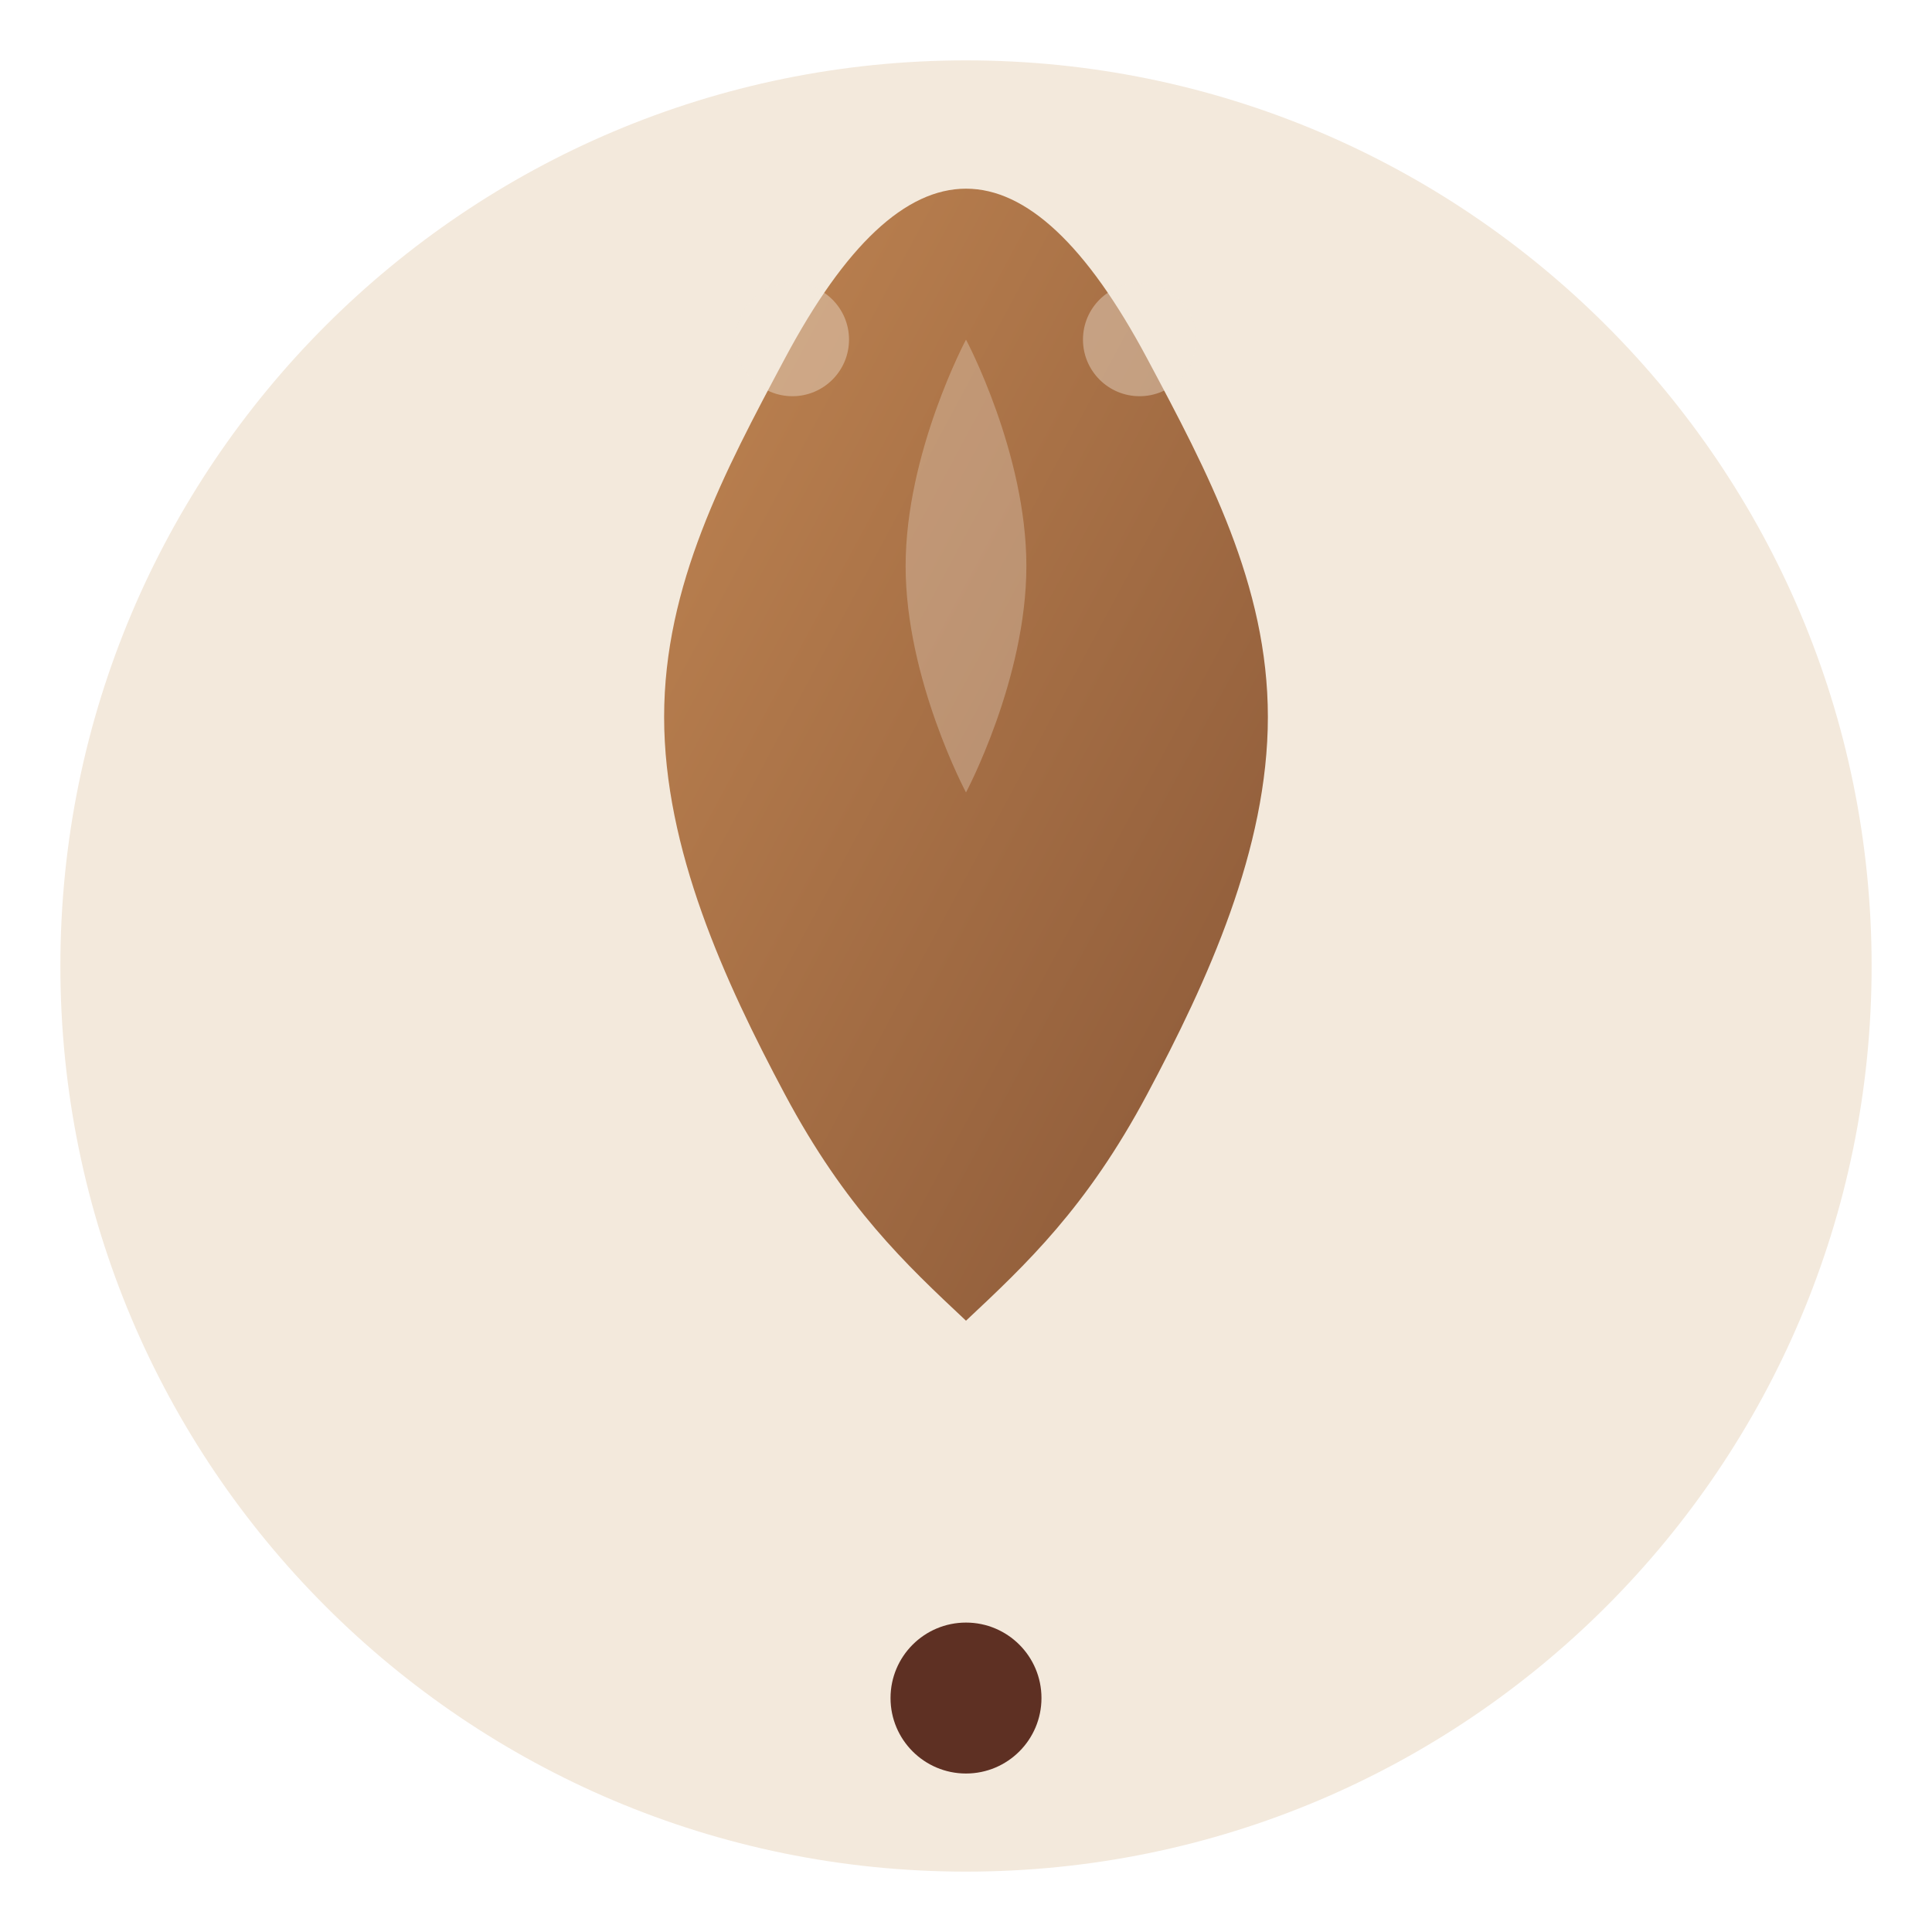
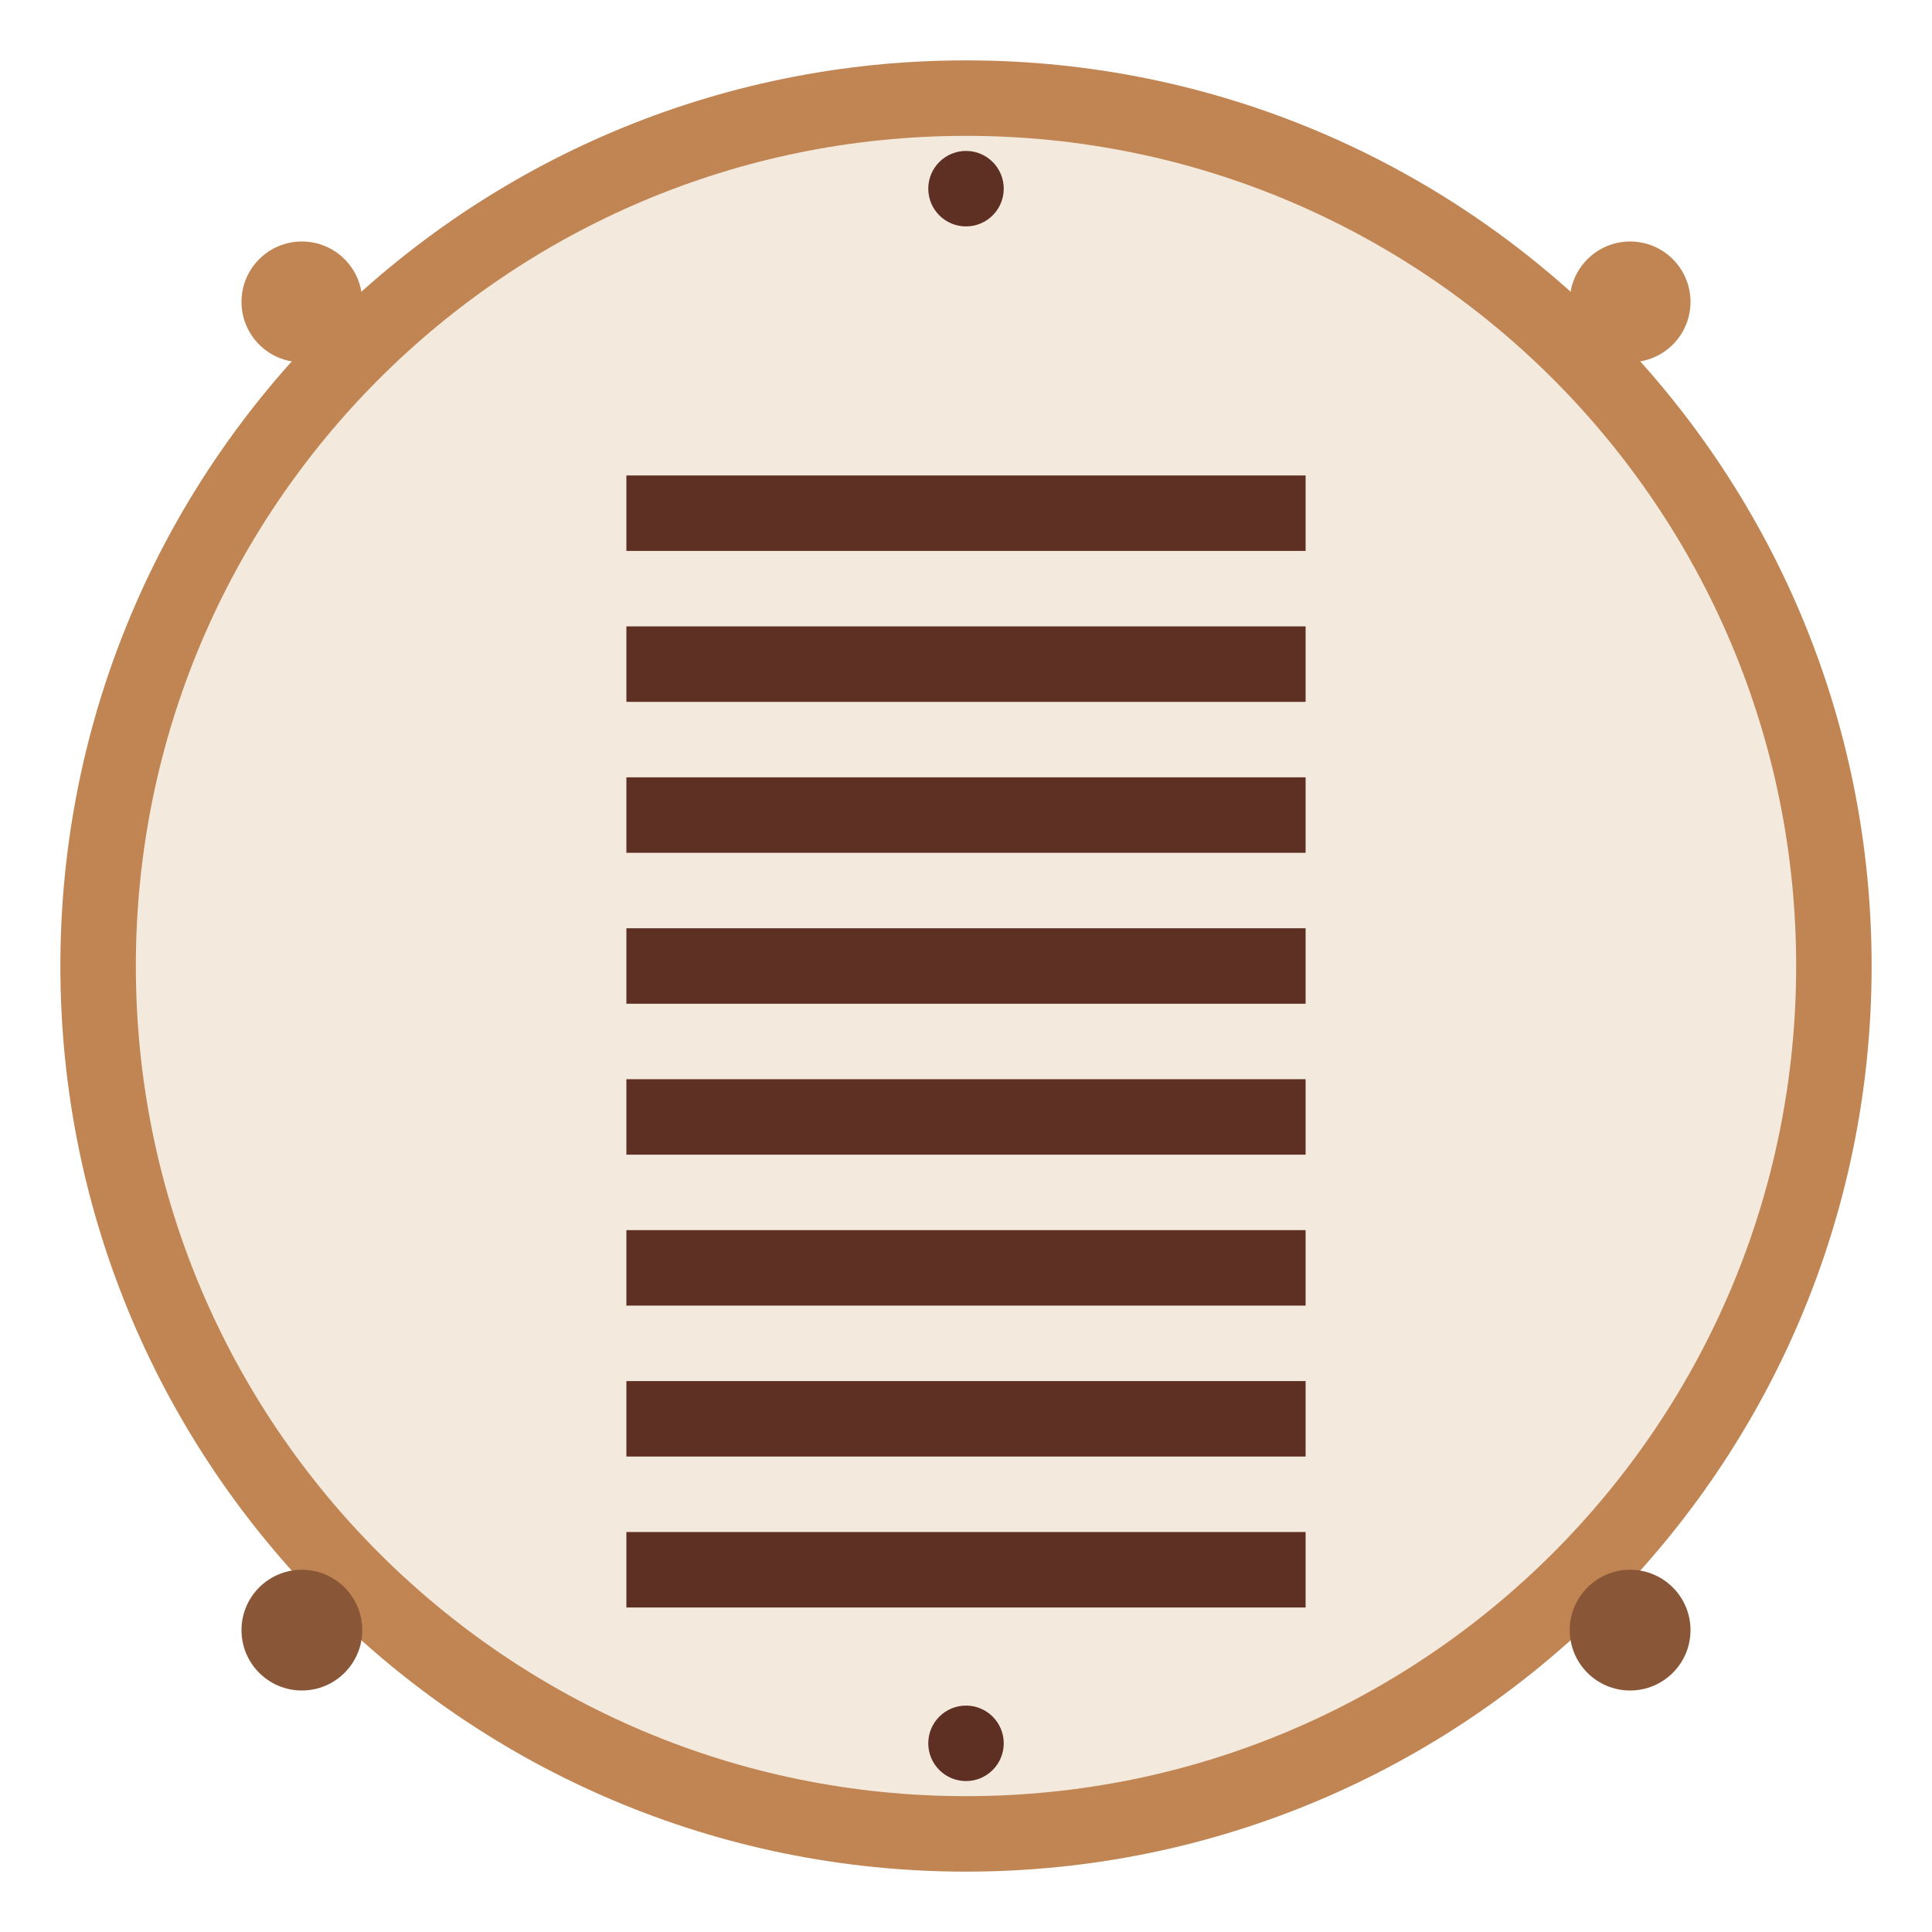
<svg xmlns="http://www.w3.org/2000/svg" viewBox="0 0 512 512" width="512" height="512">
  <defs>
-     <linearGradient id="leafGradient" x1="0%" y1="0%" x2="100%" y2="100%">
+     <linearGradient id="mainGradient" x1="0%" y1="0%" x2="100%" y2="100%">
      <stop offset="0%" style="stop-color:#C08552;stop-opacity:1" />
      <stop offset="100%" style="stop-color:#895737;stop-opacity:1" />
    </linearGradient>
-     <linearGradient id="stemGradient" x1="0%" y1="0%" x2="100%" y2="100%">
-       <stop offset="0%" style="stop-color:#5E3023;stop-opacity:1" />
+     <linearGradient id="accentGradient" x1="0%" y1="0%" x2="100%" y2="100%">
+       <stop offset="0%" style="stop-color:#F3E9DC;stop-opacity:1" />
      <stop offset="100%" style="stop-color:#5E3023;stop-opacity:1" />
    </linearGradient>
  </defs>
-   <circle cx="256" cy="256" r="240" fill="#F3E9DC" />
-   <path d="M256 50C240 50 224 65 208 95C192 125 176 155 176 190C176 225 192 260 208 290C224 320 240 335 256 350C272 335 288 320 304 290C320 260 336 225 336 190C336 155 320 125 304 95C288 65 272 50 256 50Z" fill="url(#leafGradient)" />
-   <path d="M256 90C256 90 272 120 272 150C272 180 256 210 256 210C256 210 240 180 240 150C240 120 256 90 256 90Z" fill="#F3E9DC" opacity="0.3" />
-   <path d="M256 350L256 420" stroke="url(#stemGradient)" stroke-width="20" stroke-linecap="round" />
-   <circle cx="256" cy="450" r="20" fill="#5E3023" />
-   <circle cx="210" cy="90" r="15" fill="#F3E9DC" opacity="0.4" />
-   <circle cx="302" cy="90" r="15" fill="#F3E9DC" opacity="0.4" />
+   <circle cx="256" cy="256" r="230" fill="#F3E9DC" stroke="#C08552" stroke-width="20" />
+   <g transform="translate(256,256)">
+     <path d="M-90,-130 Q-90,-90 -90,-50 Q-90,-10 -90,30 Q-90,70 -90,110 Q-90,150 -90,190" stroke="url(#mainGradient)" stroke-width="30" fill="none" />
+     <path d="M90,-130 Q90,-90 90,-50 Q90,-10 90,30 Q90,70 90,110 Q90,150 90,190" stroke="url(#mainGradient)" stroke-width="30" fill="none" />
+     <line x1="-90" y1="-120" x2="90" y2="-120" stroke="#5E3023" stroke-width="20" />
+     <line x1="-90" y1="-80" x2="90" y2="-80" stroke="#5E3023" stroke-width="20" />
+     <line x1="-90" y1="-40" x2="90" y2="-40" stroke="#5E3023" stroke-width="20" />
+     <line x1="-90" y1="0" x2="90" y2="0" stroke="#5E3023" stroke-width="20" />
+     <line x1="-90" y1="40" x2="90" y2="40" stroke="#5E3023" stroke-width="20" />
+     <line x1="-90" y1="80" x2="90" y2="80" stroke="#5E3023" stroke-width="20" />
+     <line x1="-90" y1="120" x2="90" y2="120" stroke="#5E3023" stroke-width="20" />
+     <line x1="-90" y1="160" x2="90" y2="160" stroke="#5E3023" stroke-width="20" />
+   </g>
+   <circle cx="80" cy="80" r="16" fill="#C08552" />
+   <circle cx="432" cy="80" r="16" fill="#C08552" />
+   <circle cx="80" cy="432" r="16" fill="#895737" />
+   <circle cx="432" cy="432" r="16" fill="#895737" />
+   <circle cx="256" cy="50" r="10" fill="#5E3023" />
+   <circle cx="256" cy="462" r="10" fill="#5E3023" />
</svg>
